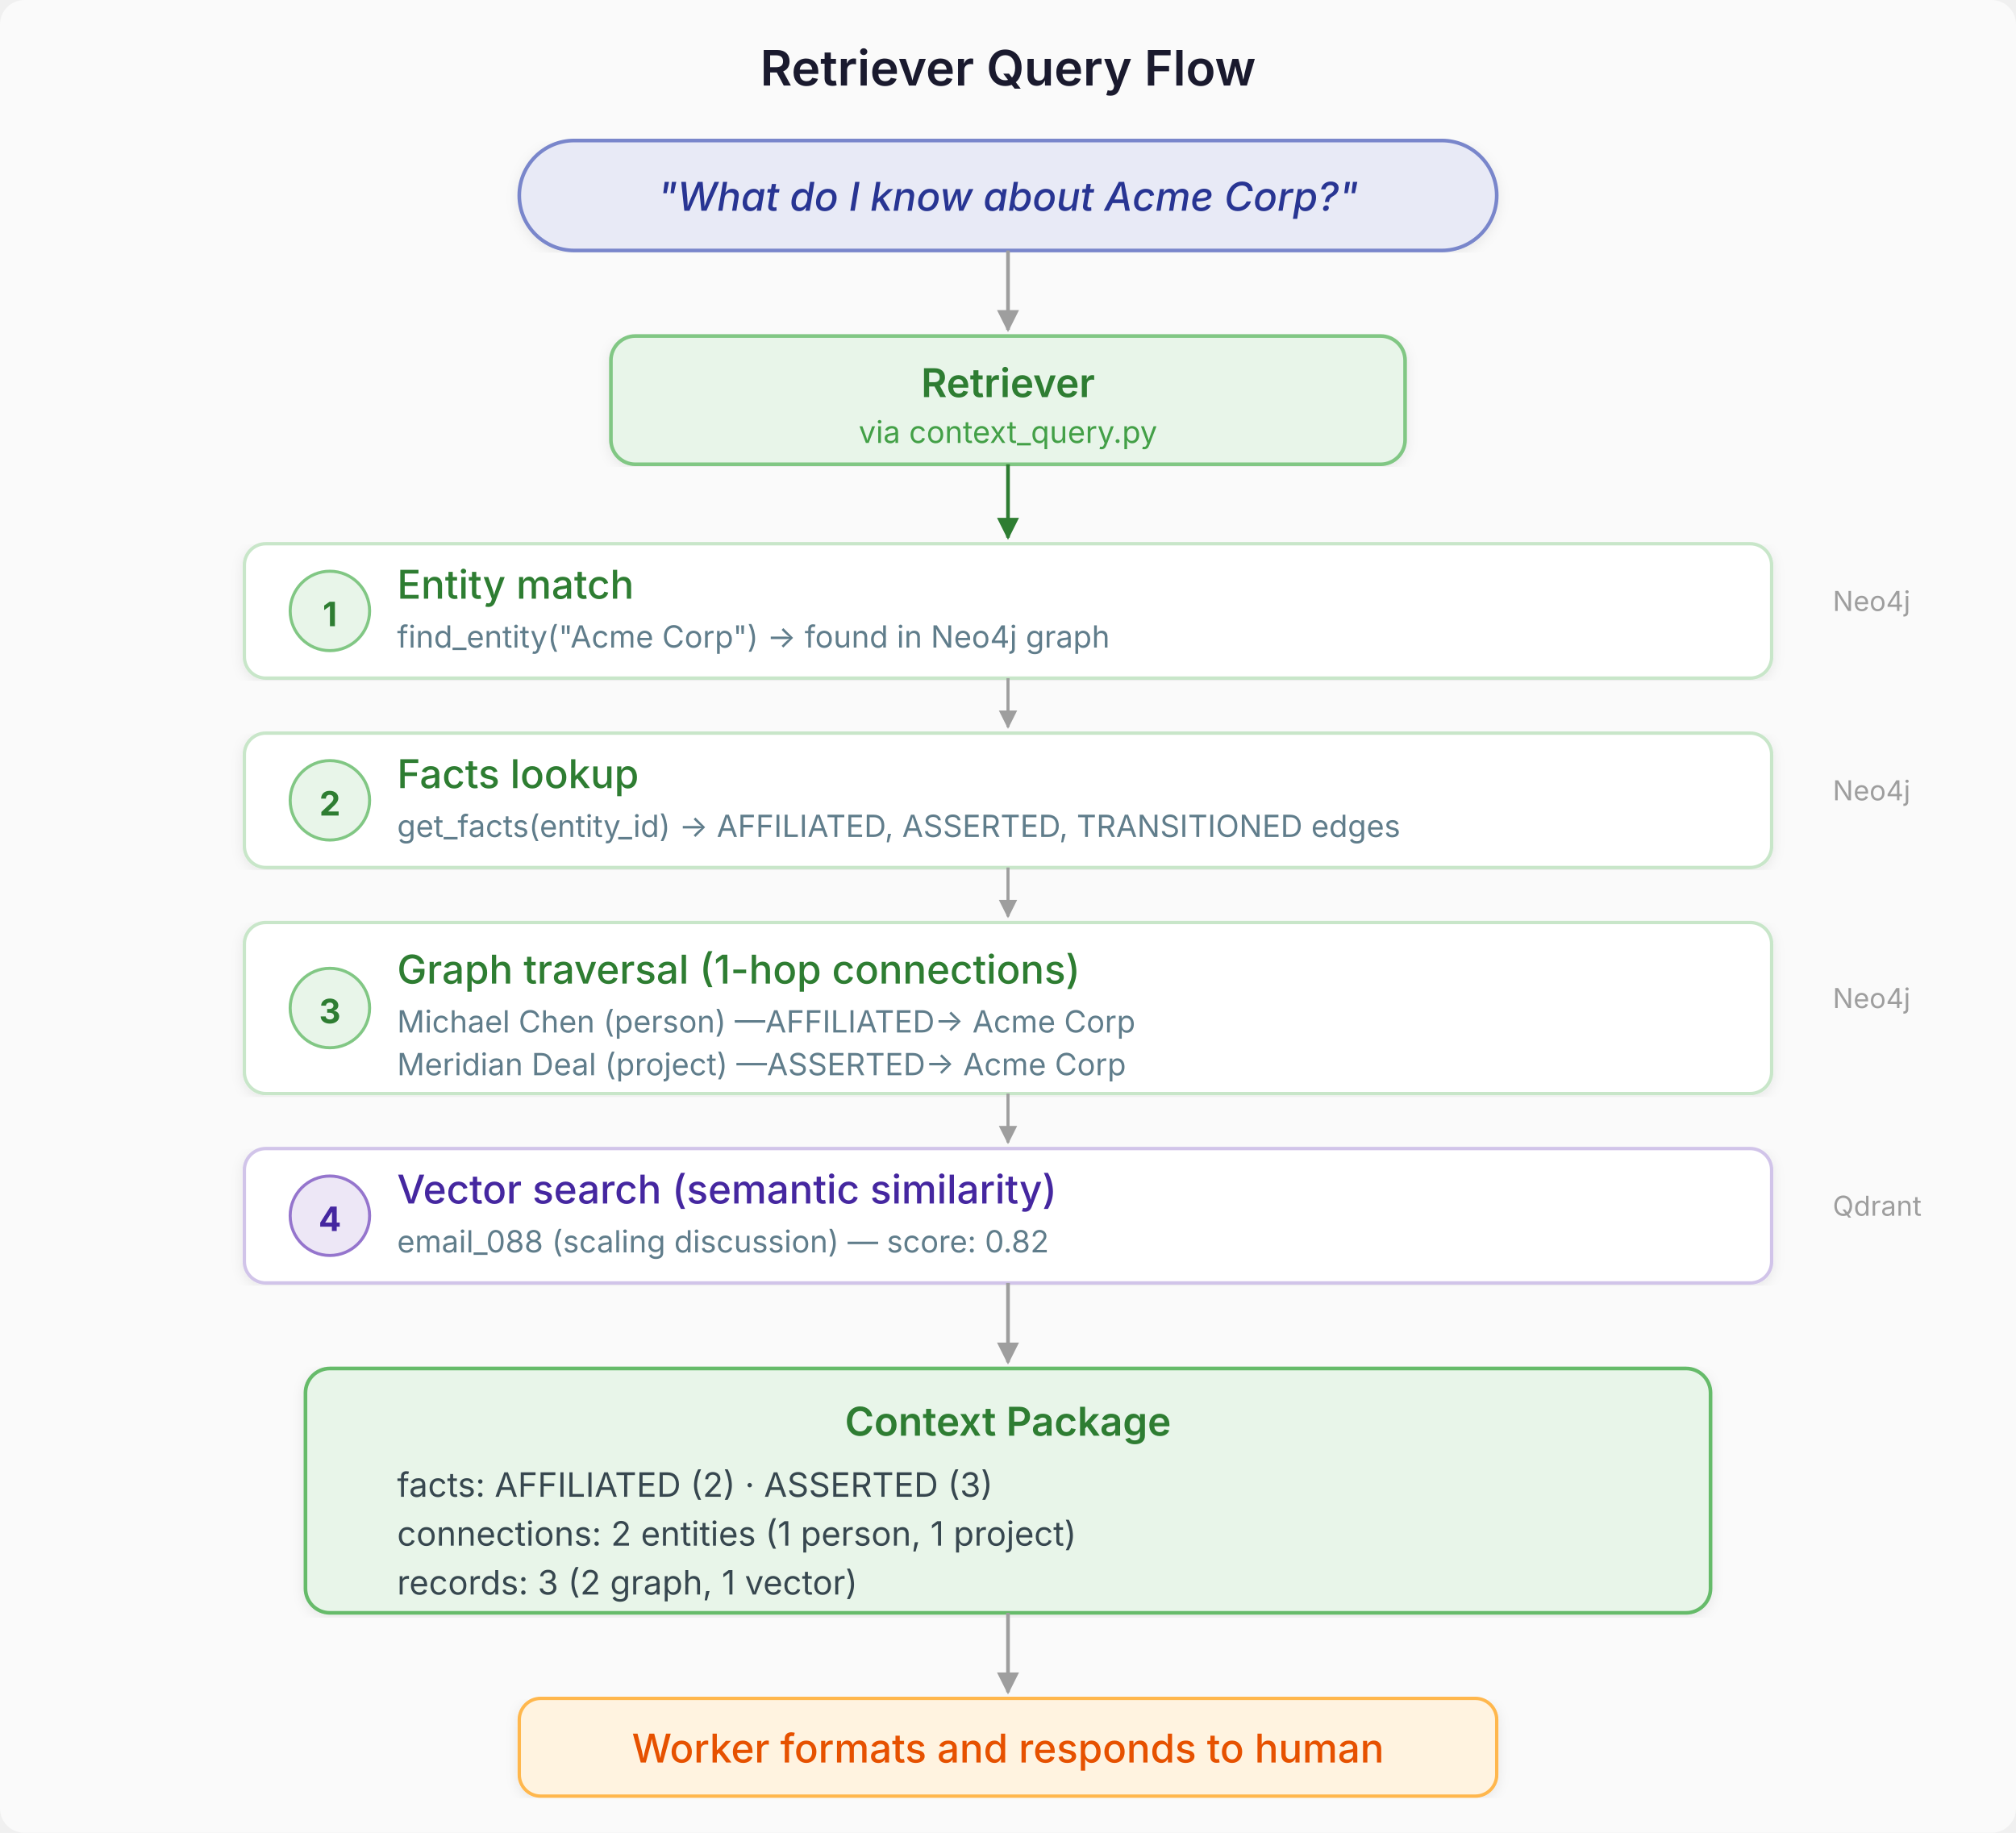
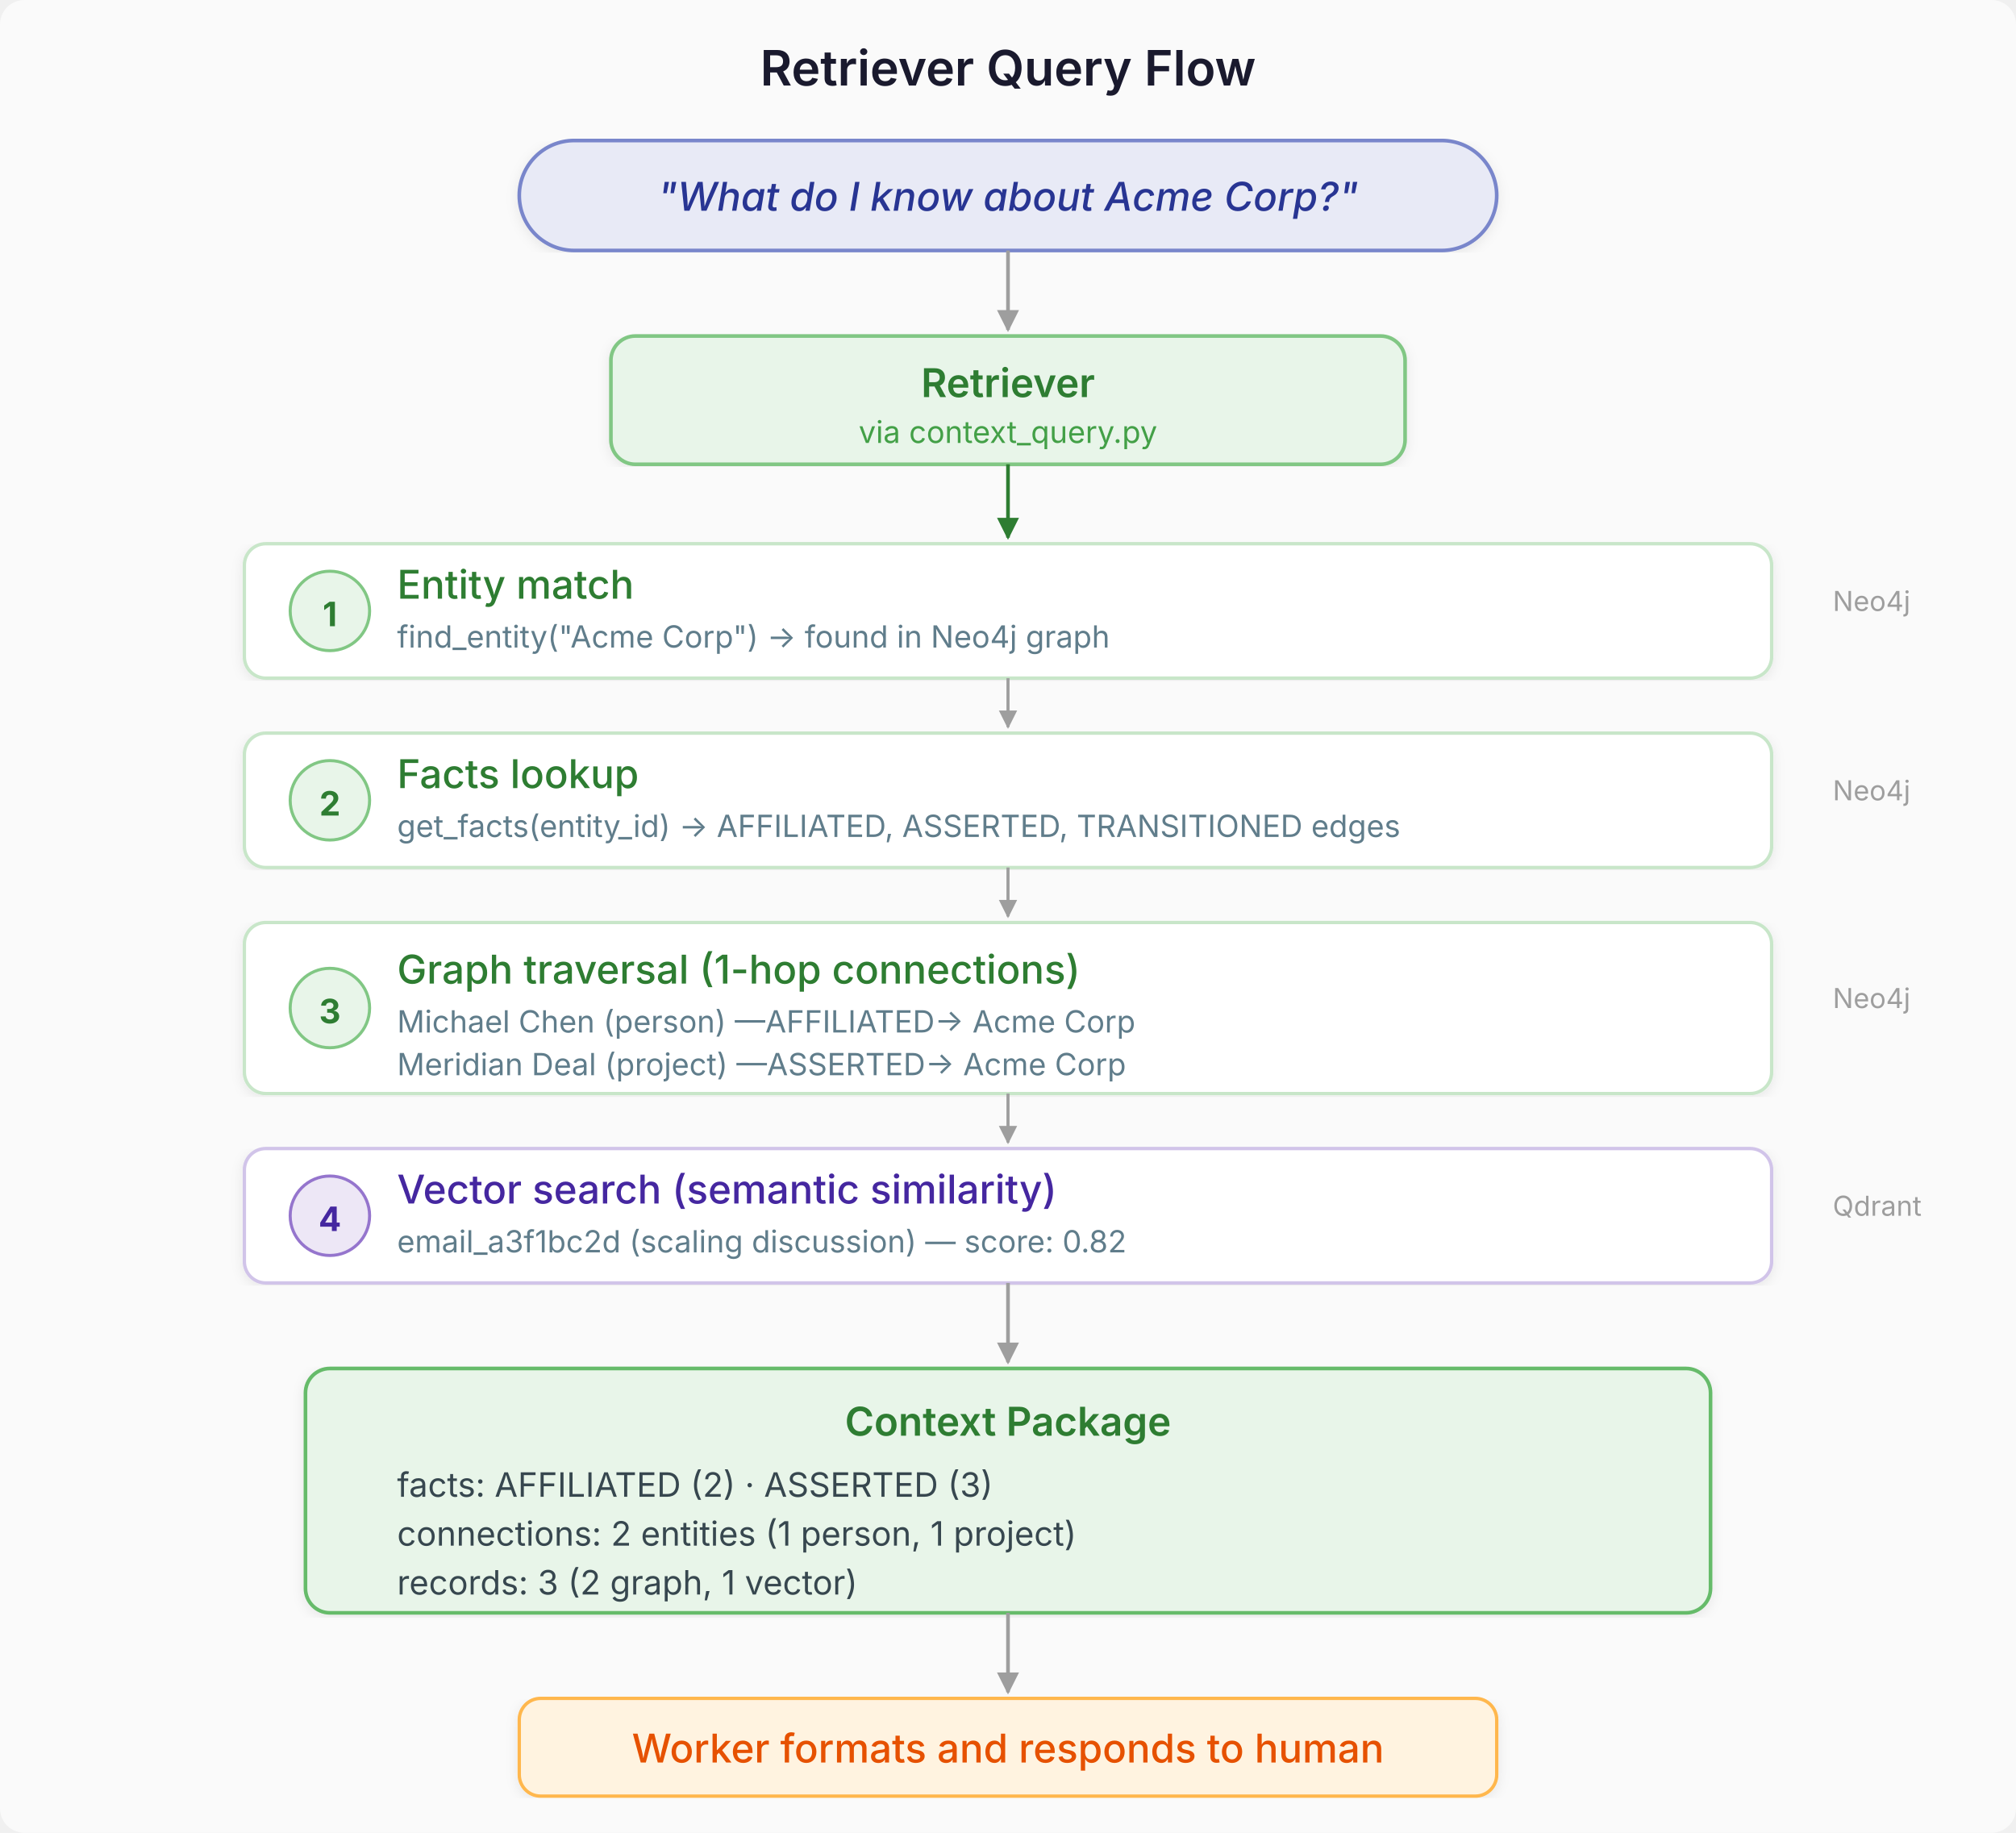
<svg xmlns="http://www.w3.org/2000/svg" viewBox="0 0 660 600" font-family="Inter, -apple-system, system-ui, sans-serif" font-size="13">
  <defs>
    <filter id="shadow" x="-2%" y="-2%" width="104%" height="104%">
      <feDropShadow dx="0" dy="1" stdDeviation="2" flood-opacity="0.08" />
    </filter>
    <marker id="aGray" viewBox="0 0 10 10" refX="9" refY="5" markerWidth="6" markerHeight="6" orient="auto-start-reverse">
      <path d="M 0 0 L 10 5 L 0 10 z" fill="#9e9e9e" />
    </marker>
    <marker id="aGreen" viewBox="0 0 10 10" refX="9" refY="5" markerWidth="6" markerHeight="6" orient="auto-start-reverse">
      <path d="M 0 0 L 10 5 L 0 10 z" fill="#2e7d32" />
    </marker>
    <marker id="aPurple" viewBox="0 0 10 10" refX="9" refY="5" markerWidth="6" markerHeight="6" orient="auto-start-reverse">
      <path d="M 0 0 L 10 5 L 0 10 z" fill="#4527a0" />
    </marker>
  </defs>
  <rect width="660" height="600" fill="#fafafa" rx="8" />
  <text x="330" y="28" text-anchor="middle" font-size="16" font-weight="600" fill="#1a1a2e">Retriever Query Flow</text>
  <rect x="170" y="46" width="320" height="36" rx="18" fill="#e8eaf6" stroke="#7986cb" stroke-width="1.2" filter="url(#shadow)" />
  <text x="330" y="69" text-anchor="middle" font-weight="500" font-style="italic" fill="#283593">"What do I know about Acme Corp?"</text>
  <line x1="330" y1="82" x2="330" y2="108" stroke="#9e9e9e" stroke-width="1.2" marker-end="url(#aGray)" />
  <rect x="200" y="110" width="260" height="42" rx="8" fill="#e8f5e9" stroke="#81c784" stroke-width="1.2" filter="url(#shadow)" />
  <text x="330" y="130" text-anchor="middle" font-weight="600" fill="#2e7d32">Retriever</text>
  <text x="330" y="145" text-anchor="middle" font-size="10" fill="#43a047">via context_query.py</text>
  <line x1="330" y1="152" x2="330" y2="176" stroke="#2e7d32" stroke-width="1.2" marker-end="url(#aGreen)" />
  <rect x="80" y="178" width="500" height="44" rx="7" fill="#fff" stroke="#c8e6c9" stroke-width="1.1" filter="url(#shadow)" />
  <circle cx="108" cy="200" r="13" fill="#e8f5e9" stroke="#81c784" stroke-width="1" />
  <text x="108" y="205" text-anchor="middle" font-weight="700" font-size="11" fill="#2e7d32">1</text>
  <text x="130" y="196" font-weight="500" fill="#2e7d32">Entity match</text>
  <text x="130" y="212" font-size="10" fill="#607d8b">find_entity("Acme Corp") → found in Neo4j graph</text>
  <line x1="330" y1="222" x2="330" y2="238" stroke="#9e9e9e" stroke-width="1" marker-end="url(#aGray)" />
  <rect x="80" y="240" width="500" height="44" rx="7" fill="#fff" stroke="#c8e6c9" stroke-width="1.1" filter="url(#shadow)" />
  <circle cx="108" cy="262" r="13" fill="#e8f5e9" stroke="#81c784" stroke-width="1" />
  <text x="108" y="267" text-anchor="middle" font-weight="700" font-size="11" fill="#2e7d32">2</text>
  <text x="130" y="258" font-weight="500" fill="#2e7d32">Facts lookup</text>
  <text x="130" y="274" font-size="10" fill="#607d8b">get_facts(entity_id) → AFFILIATED, ASSERTED, TRANSITIONED edges</text>
  <line x1="330" y1="284" x2="330" y2="300" stroke="#9e9e9e" stroke-width="1" marker-end="url(#aGray)" />
  <rect x="80" y="302" width="500" height="56" rx="7" fill="#fff" stroke="#c8e6c9" stroke-width="1.1" filter="url(#shadow)" />
  <circle cx="108" cy="330" r="13" fill="#e8f5e9" stroke="#81c784" stroke-width="1" />
  <text x="108" y="335" text-anchor="middle" font-weight="700" font-size="11" fill="#2e7d32">3</text>
  <text x="130" y="322" font-weight="500" fill="#2e7d32">Graph traversal (1-hop connections)</text>
  <text x="130" y="338" font-size="10" fill="#607d8b">Michael Chen (person) —AFFILIATED→ Acme Corp</text>
  <text x="130" y="352" font-size="10" fill="#607d8b">Meridian Deal (project) —ASSERTED→ Acme Corp</text>
  <line x1="330" y1="358" x2="330" y2="374" stroke="#9e9e9e" stroke-width="1" marker-end="url(#aGray)" />
  <rect x="80" y="376" width="500" height="44" rx="7" fill="#fff" stroke="#d1c4e9" stroke-width="1.1" filter="url(#shadow)" />
  <circle cx="108" cy="398" r="13" fill="#ede7f6" stroke="#9575cd" stroke-width="1" />
  <text x="108" y="403" text-anchor="middle" font-weight="700" font-size="11" fill="#4527a0">4</text>
  <text x="130" y="394" font-weight="500" fill="#4527a0">Vector search (semantic similarity)</text>
-   <text x="130" y="410" font-size="10" fill="#607d8b">email_088 (scaling discussion) — score: 0.82</text>
+   <text x="130" y="410" font-size="10" fill="#607d8b">email_a3f1bc2d (scaling discussion) — score: 0.82</text>
  <line x1="330" y1="420" x2="330" y2="446" stroke="#9e9e9e" stroke-width="1.2" marker-end="url(#aGray)" />
  <rect x="100" y="448" width="460" height="80" rx="8" fill="#e8f5e9" stroke="#66bb6a" stroke-width="1.2" filter="url(#shadow)" />
  <text x="330" y="470" text-anchor="middle" font-weight="600" fill="#2e7d32">Context Package</text>
  <text x="130" y="490" font-size="11" fill="#37474f">facts: AFFILIATED (2) · ASSERTED (3)</text>
  <text x="130" y="506" font-size="11" fill="#37474f">connections: 2 entities (1 person, 1 project)</text>
  <text x="130" y="522" font-size="11" fill="#37474f">records: 3 (2 graph, 1 vector)</text>
  <line x1="330" y1="528" x2="330" y2="554" stroke="#9e9e9e" stroke-width="1.2" marker-end="url(#aGray)" />
  <rect x="170" y="556" width="320" height="32" rx="7" fill="#fff3e0" stroke="#ffb74d" stroke-width="1.1" filter="url(#shadow)" />
  <text x="330" y="577" text-anchor="middle" font-weight="500" fill="#e65100">Worker formats and responds to human</text>
  <text x="600" y="200" font-size="9" fill="#9e9e9e">Neo4j</text>
  <text x="600" y="262" font-size="9" fill="#9e9e9e">Neo4j</text>
  <text x="600" y="330" font-size="9" fill="#9e9e9e">Neo4j</text>
  <text x="600" y="398" font-size="9" fill="#9e9e9e">Qdrant</text>
</svg>
